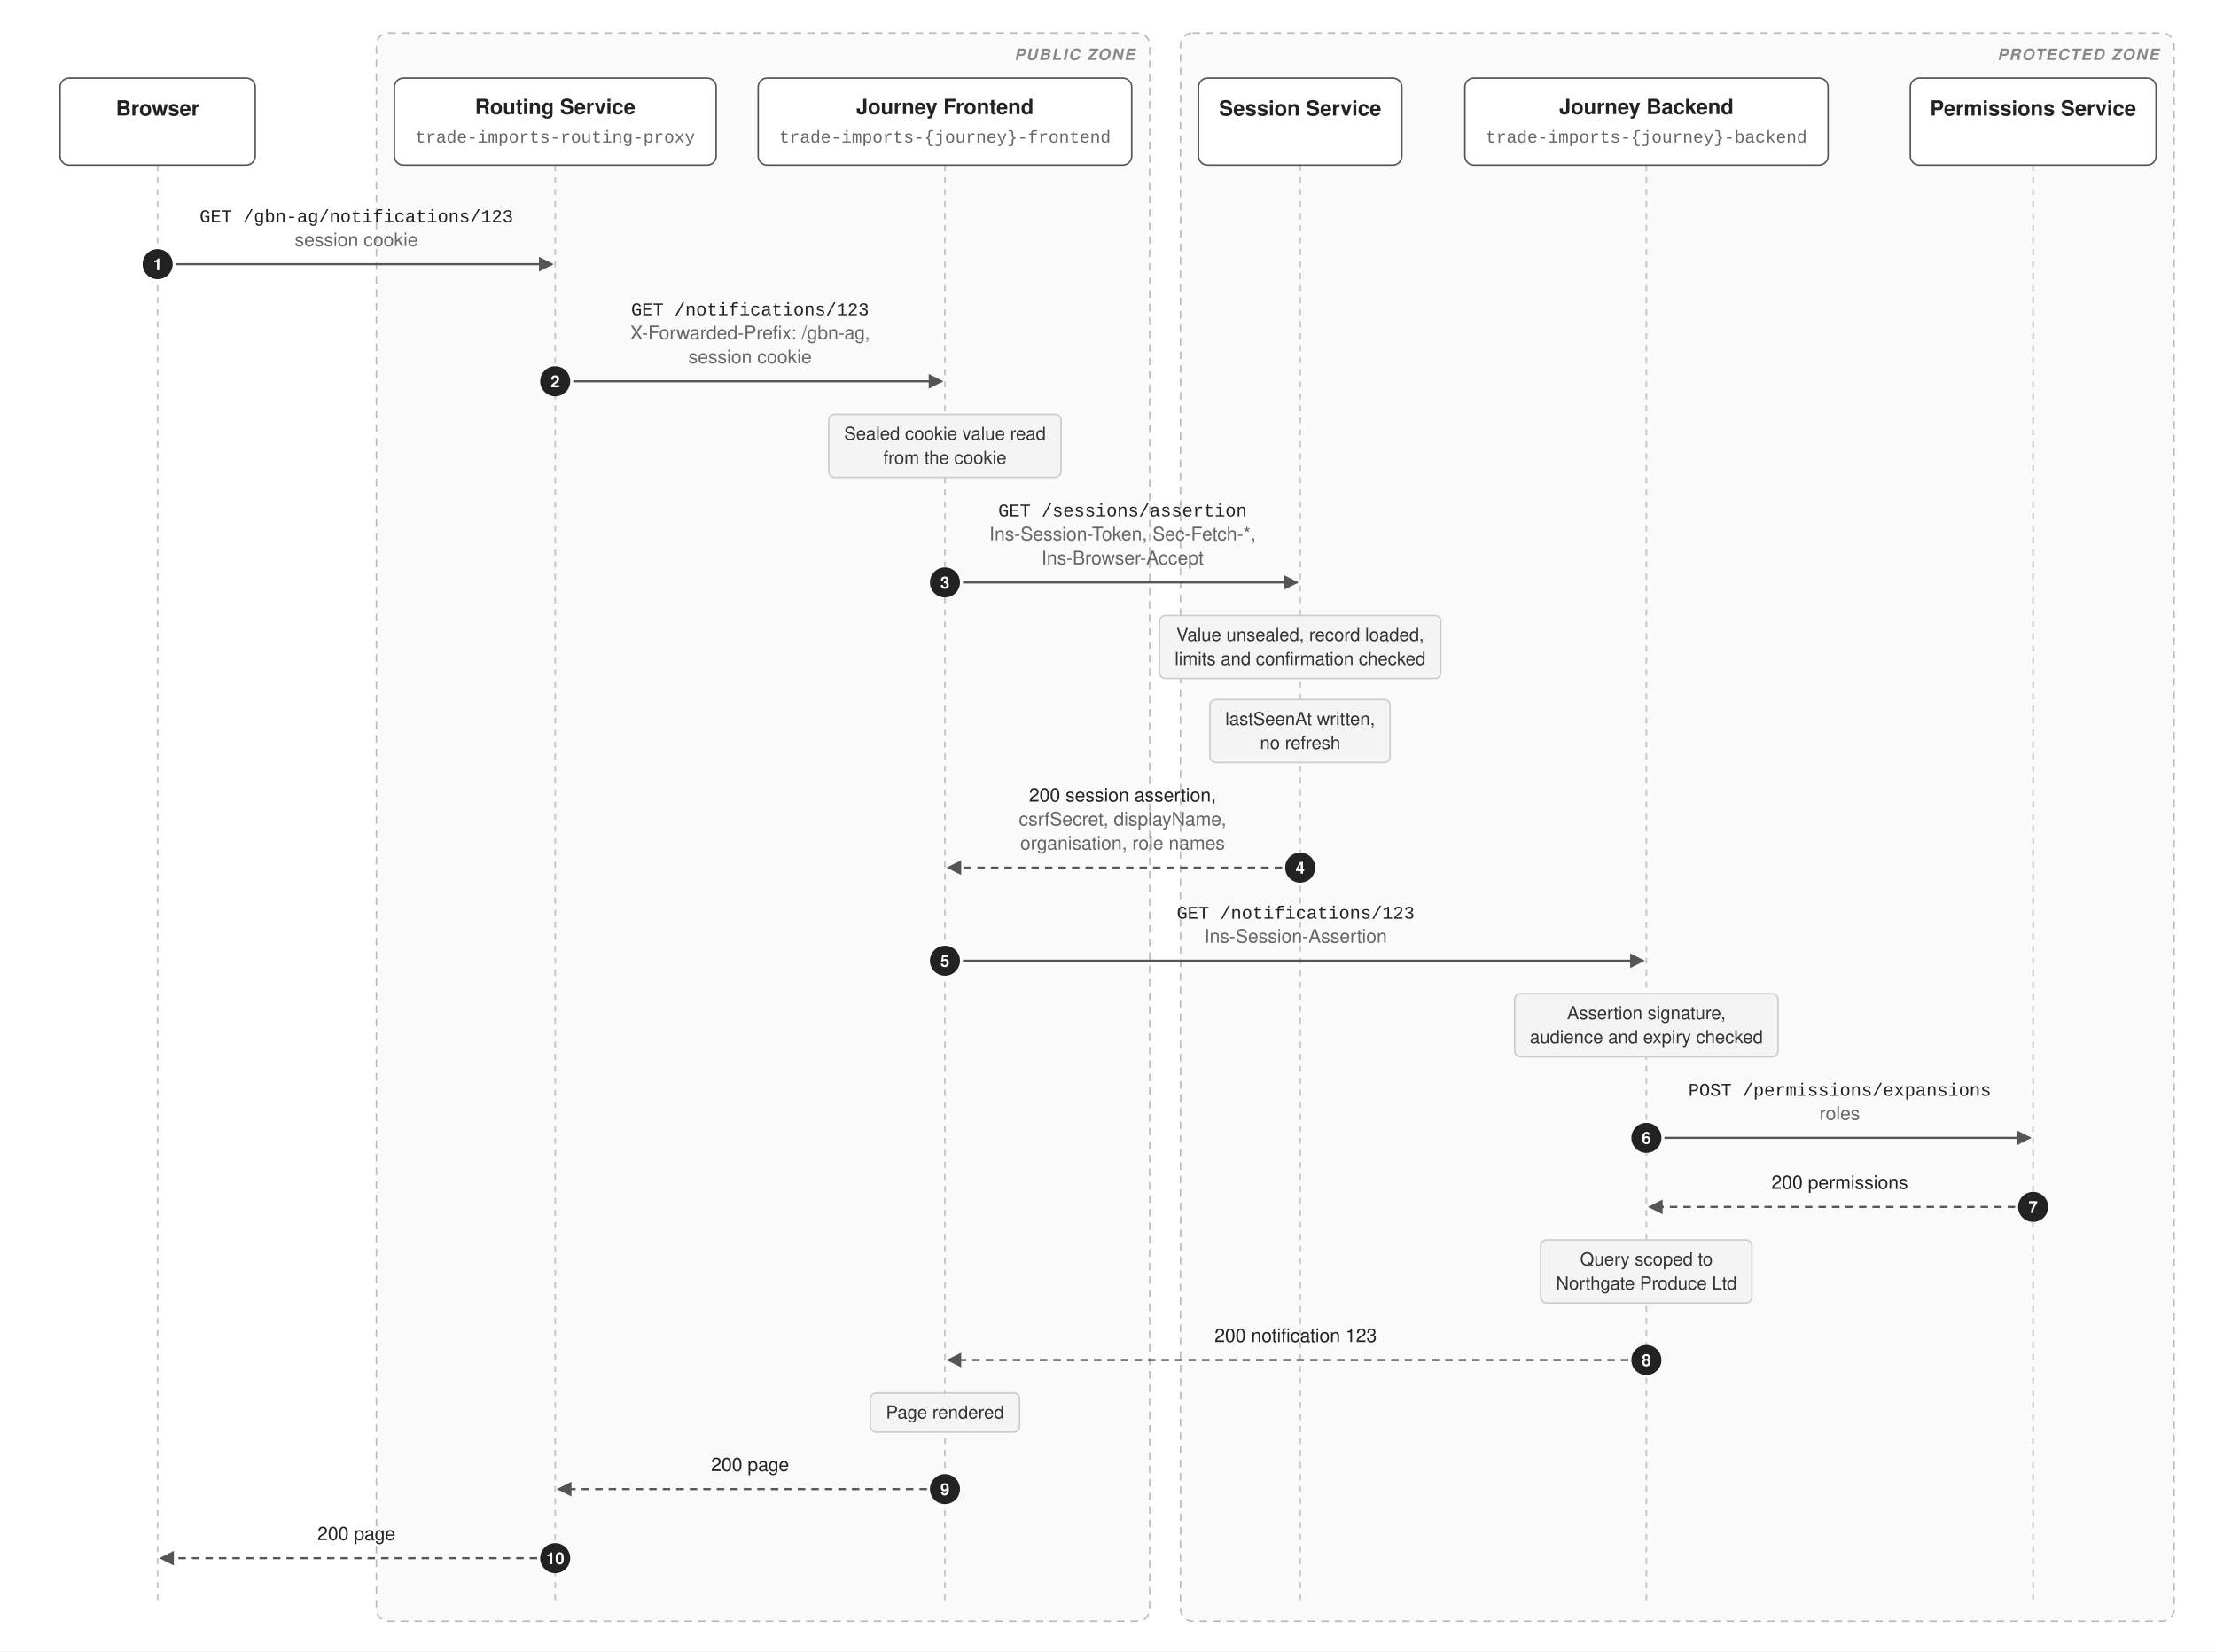
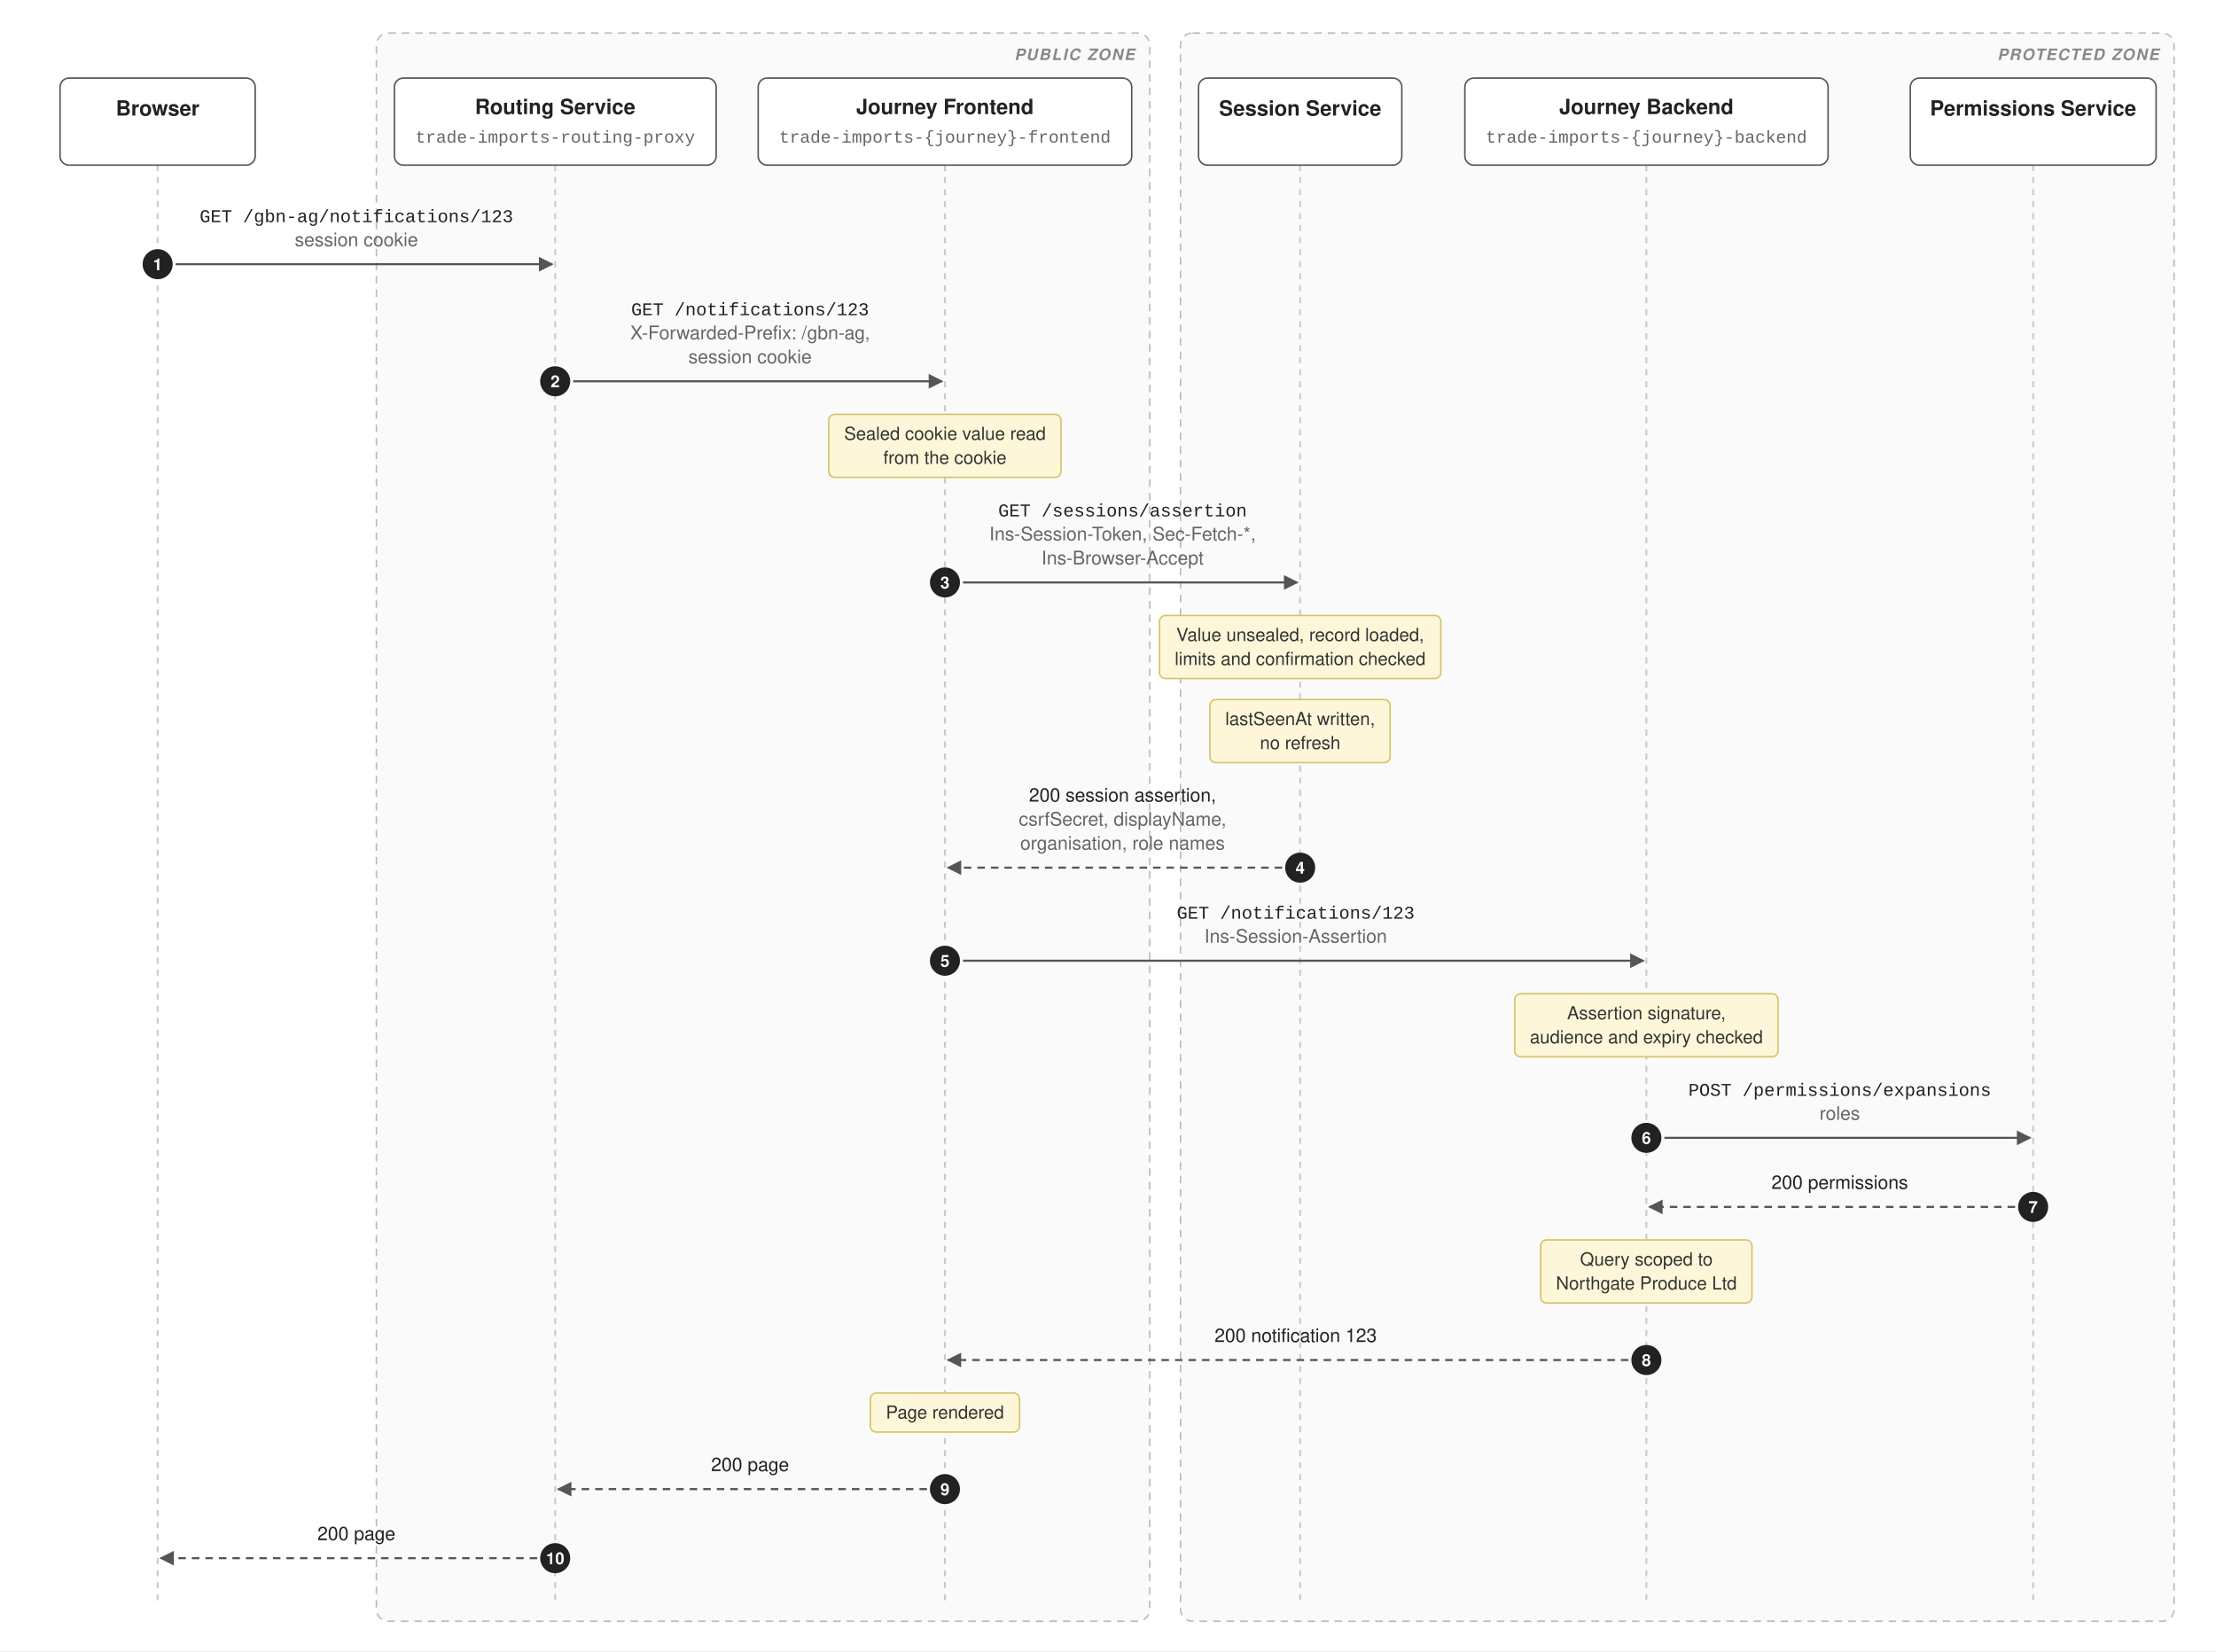
<svg xmlns="http://www.w3.org/2000/svg" viewBox="0 0 1476 1100" width="1476" height="1100" font-family="Helvetica Neue, Helvetica, Arial, sans-serif">
  <defs>
    <marker id="arw" viewBox="0 0 10 10" refX="9" refY="5" markerWidth="7" markerHeight="7" orient="auto-start-reverse">
      <path d="M 0 0 L 10 5 L 0 10 z" fill="#555555" />
    </marker>
  </defs>
  <rect x="0" y="0" width="1476" height="1100" fill="#ffffff" />
  <rect x="250.7" y="22" width="515.1" height="1058" rx="8" fill="#fafafa" stroke="#bbbbbb" stroke-dasharray="5 4" />
  <text x="755.8" y="40" font-size="10.5" fill="#888888" text-anchor="end" font-weight="700" font-style="italic" letter-spacing="0.09em">PUBLIC ZONE</text>
  <rect x="786.3" y="22" width="661.8" height="1058" rx="8" fill="#fafafa" stroke="#bbbbbb" stroke-dasharray="5 4" />
  <text x="1438" y="40" font-size="10.5" fill="#888888" text-anchor="end" font-weight="700" font-style="italic" letter-spacing="0.09em">PROTECTED ZONE</text>
  <line x1="105" y1="110" x2="105" y2="1070" stroke="#c8c8c8" stroke-width="1.2" stroke-dasharray="4 4" />
  <rect x="40" y="52" width="130" height="58" rx="6" fill="#ffffff" stroke="#555555" />
  <text x="105" y="77" font-size="14" fill="#222222" text-anchor="middle" font-weight="700">Browser</text>
  <line x1="369.8" y1="110" x2="369.8" y2="1070" stroke="#c8c8c8" stroke-width="1.2" stroke-dasharray="4 4" />
  <rect x="262.7" y="52" width="214.3" height="58" rx="6" fill="#ffffff" stroke="#555555" />
  <text x="369.8" y="76" font-size="14" fill="#222222" text-anchor="middle" font-weight="700">Routing Service</text>
  <text x="369.8" y="95" font-size="11.5" fill="#666666" text-anchor="middle" font-family="Menlo, Consolas, Courier New, monospace">trade-imports-routing-proxy</text>
  <line x1="629.4" y1="110" x2="629.4" y2="1070" stroke="#c8c8c8" stroke-width="1.2" stroke-dasharray="4 4" />
  <rect x="505" y="52" width="248.8" height="58" rx="6" fill="#ffffff" stroke="#555555" />
  <text x="629.4" y="76" font-size="14" fill="#222222" text-anchor="middle" font-weight="700">Journey Frontend</text>
  <text x="629.4" y="95" font-size="11.5" fill="#666666" text-anchor="middle" font-family="Menlo, Consolas, Courier New, monospace">trade-imports-{journey}-frontend</text>
  <line x1="866" y1="110" x2="866" y2="1070" stroke="#c8c8c8" stroke-width="1.2" stroke-dasharray="4 4" />
  <rect x="798.3" y="52" width="135.4" height="58" rx="6" fill="#ffffff" stroke="#555555" />
  <text x="866" y="77" font-size="14" fill="#222222" text-anchor="middle" font-weight="700">Session Service</text>
  <line x1="1096.6" y1="110" x2="1096.6" y2="1070" stroke="#c8c8c8" stroke-width="1.2" stroke-dasharray="4 4" />
  <rect x="975.7" y="52" width="241.9" height="58" rx="6" fill="#ffffff" stroke="#555555" />
  <text x="1096.6" y="76" font-size="14" fill="#222222" text-anchor="middle" font-weight="700">Journey Backend</text>
  <text x="1096.6" y="95" font-size="11.5" fill="#666666" text-anchor="middle" font-family="Menlo, Consolas, Courier New, monospace">trade-imports-{journey}-backend</text>
  <line x1="1354.2" y1="110" x2="1354.2" y2="1070" stroke="#c8c8c8" stroke-width="1.2" stroke-dasharray="4 4" />
  <rect x="1272.4" y="52" width="163.7" height="58" rx="6" fill="#ffffff" stroke="#555555" />
  <text x="1354.2" y="77" font-size="14" fill="#222222" text-anchor="middle" font-weight="700">Permissions Service</text>
  <text x="237.4" y="148" font-size="12" fill="#222222" text-anchor="middle" font-family="Menlo, Consolas, Courier New, monospace">GET /gbn-ag/notifications/123</text>
  <text x="237.4" y="164" font-size="12.5" fill="#666666" text-anchor="middle">session cookie</text>
  <line x1="117" y1="176" x2="367.8" y2="176" stroke="#555555" stroke-width="1.4" marker-end="url(#arw)" />
  <circle cx="105" cy="176" r="10" fill="#222222" />
  <text x="105" y="180" font-size="11" fill="#ffffff" text-anchor="middle" font-weight="700">1</text>
  <text x="499.6" y="210" font-size="12" fill="#222222" text-anchor="middle" font-family="Menlo, Consolas, Courier New, monospace">GET /notifications/123</text>
  <text x="499.6" y="226" font-size="12.5" fill="#666666" text-anchor="middle">X-Forwarded-Prefix: /gbn-ag,</text>
  <text x="499.6" y="242" font-size="12.5" fill="#666666" text-anchor="middle">session cookie</text>
  <line x1="381.8" y1="254" x2="627.4" y2="254" stroke="#555555" stroke-width="1.4" marker-end="url(#arw)" />
  <circle cx="369.8" cy="254" r="10" fill="#222222" />
  <text x="369.8" y="258" font-size="11" fill="#ffffff" text-anchor="middle" font-weight="700">2</text>
-   <rect x="552" y="276" width="154.7" height="42" rx="4" fill="#f4f4f4" stroke="#cccccc" />
+   <rect x="552" y="276" width="154.7" height="42" rx="4" fill="#fdf6d8" stroke="#d6c26a" />
  <text x="629.4" y="293" font-size="12" fill="#333333" text-anchor="middle">Sealed cookie value read</text>
  <text x="629.4" y="309" font-size="12" fill="#333333" text-anchor="middle">from the cookie</text>
  <text x="747.7" y="344" font-size="12" fill="#222222" text-anchor="middle" font-family="Menlo, Consolas, Courier New, monospace">GET /sessions/assertion</text>
  <text x="747.7" y="360" font-size="12.5" fill="#666666" text-anchor="middle">Ins-Session-Token, Sec-Fetch-*,</text>
  <text x="747.7" y="376" font-size="12.5" fill="#666666" text-anchor="middle">Ins-Browser-Accept</text>
  <line x1="641.4" y1="388" x2="864" y2="388" stroke="#555555" stroke-width="1.4" marker-end="url(#arw)" />
  <circle cx="629.4" cy="388" r="10" fill="#222222" />
  <text x="629.4" y="392" font-size="11" fill="#ffffff" text-anchor="middle" font-weight="700">3</text>
-   <rect x="772.3" y="410" width="187.4" height="42" rx="4" fill="#f4f4f4" stroke="#cccccc" />
+   <rect x="772.3" y="410" width="187.4" height="42" rx="4" fill="#fdf6d8" stroke="#d6c26a" />
  <text x="866" y="427" font-size="12" fill="#333333" text-anchor="middle">Value unsealed, record loaded,</text>
  <text x="866" y="443" font-size="12" fill="#333333" text-anchor="middle">limits and confirmation checked</text>
-   <rect x="805.9" y="466" width="120" height="42" rx="4" fill="#f4f4f4" stroke="#cccccc" />
+   <rect x="805.9" y="466" width="120" height="42" rx="4" fill="#fdf6d8" stroke="#d6c26a" />
  <text x="866" y="483" font-size="12" fill="#333333" text-anchor="middle">lastSeenAt written,</text>
  <text x="866" y="499" font-size="12" fill="#333333" text-anchor="middle">no refresh</text>
  <text x="747.7" y="534" font-size="12.5" fill="#222222" text-anchor="middle">200 session assertion,</text>
  <text x="747.7" y="550" font-size="12.5" fill="#666666" text-anchor="middle">csrfSecret, displayName,</text>
  <text x="747.7" y="566" font-size="12.5" fill="#666666" text-anchor="middle">organisation, role names</text>
  <line x1="854" y1="578" x2="631.4" y2="578" stroke="#555555" stroke-width="1.4" stroke-dasharray="5 4" marker-end="url(#arw)" />
  <circle cx="866" cy="578" r="10" fill="#222222" />
  <text x="866" y="582" font-size="11" fill="#ffffff" text-anchor="middle" font-weight="700">4</text>
  <text x="863" y="612" font-size="12" fill="#222222" text-anchor="middle" font-family="Menlo, Consolas, Courier New, monospace">GET /notifications/123</text>
  <text x="863" y="628" font-size="12.5" fill="#666666" text-anchor="middle">Ins-Session-Assertion</text>
  <line x1="641.4" y1="640" x2="1094.6" y2="640" stroke="#555555" stroke-width="1.4" marker-end="url(#arw)" />
  <circle cx="629.4" cy="640" r="10" fill="#222222" />
  <text x="629.4" y="644" font-size="11" fill="#ffffff" text-anchor="middle" font-weight="700">5</text>
-   <rect x="1008.9" y="662" width="175.4" height="42" rx="4" fill="#f4f4f4" stroke="#cccccc" />
+   <rect x="1008.9" y="662" width="175.4" height="42" rx="4" fill="#fdf6d8" stroke="#d6c26a" />
  <text x="1096.6" y="679" font-size="12" fill="#333333" text-anchor="middle">Assertion signature,</text>
  <text x="1096.6" y="695" font-size="12" fill="#333333" text-anchor="middle">audience and expiry checked</text>
  <text x="1225.4" y="730" font-size="12" fill="#222222" text-anchor="middle" font-family="Menlo, Consolas, Courier New, monospace">POST /permissions/expansions</text>
  <text x="1225.4" y="746" font-size="12.5" fill="#666666" text-anchor="middle">roles</text>
  <line x1="1108.6" y1="758" x2="1352.2" y2="758" stroke="#555555" stroke-width="1.4" marker-end="url(#arw)" />
  <circle cx="1096.6" cy="758" r="10" fill="#222222" />
  <text x="1096.6" y="762" font-size="11" fill="#ffffff" text-anchor="middle" font-weight="700">6</text>
  <text x="1225.4" y="792" font-size="12.5" fill="#222222" text-anchor="middle">200 permissions</text>
  <line x1="1342.2" y1="804" x2="1098.6" y2="804" stroke="#555555" stroke-width="1.4" stroke-dasharray="5 4" marker-end="url(#arw)" />
  <circle cx="1354.2" cy="804" r="10" fill="#222222" />
  <text x="1354.2" y="808" font-size="11" fill="#ffffff" text-anchor="middle" font-weight="700">7</text>
-   <rect x="1026.2" y="826" width="140.7" height="42" rx="4" fill="#f4f4f4" stroke="#cccccc" />
+   <rect x="1026.2" y="826" width="140.7" height="42" rx="4" fill="#fdf6d8" stroke="#d6c26a" />
  <text x="1096.6" y="843" font-size="12" fill="#333333" text-anchor="middle">Query scoped to</text>
  <text x="1096.6" y="859" font-size="12" fill="#333333" text-anchor="middle">Northgate Produce Ltd</text>
  <text x="863" y="894" font-size="12.5" fill="#222222" text-anchor="middle">200 notification 123</text>
  <line x1="1084.6" y1="906" x2="631.4" y2="906" stroke="#555555" stroke-width="1.4" stroke-dasharray="5 4" marker-end="url(#arw)" />
  <circle cx="1096.6" cy="906" r="10" fill="#222222" />
  <text x="1096.6" y="910" font-size="11" fill="#ffffff" text-anchor="middle" font-weight="700">8</text>
-   <rect x="579.7" y="928" width="99.4" height="26" rx="4" fill="#f4f4f4" stroke="#cccccc" />
+   <rect x="579.7" y="928" width="99.4" height="26" rx="4" fill="#fdf6d8" stroke="#d6c26a" />
  <text x="629.4" y="945" font-size="12" fill="#333333" text-anchor="middle">Page rendered</text>
  <text x="499.6" y="980" font-size="12.5" fill="#222222" text-anchor="middle">200 page</text>
  <line x1="617.4" y1="992" x2="371.8" y2="992" stroke="#555555" stroke-width="1.4" stroke-dasharray="5 4" marker-end="url(#arw)" />
  <circle cx="629.4" cy="992" r="10" fill="#222222" />
  <text x="629.4" y="996" font-size="11" fill="#ffffff" text-anchor="middle" font-weight="700">9</text>
  <text x="237.4" y="1026" font-size="12.5" fill="#222222" text-anchor="middle">200 page</text>
  <line x1="357.8" y1="1038" x2="107" y2="1038" stroke="#555555" stroke-width="1.4" stroke-dasharray="5 4" marker-end="url(#arw)" />
  <circle cx="369.8" cy="1038" r="10" fill="#222222" />
  <text x="369.8" y="1042" font-size="11" fill="#ffffff" text-anchor="middle" font-weight="700">10</text>
</svg>
